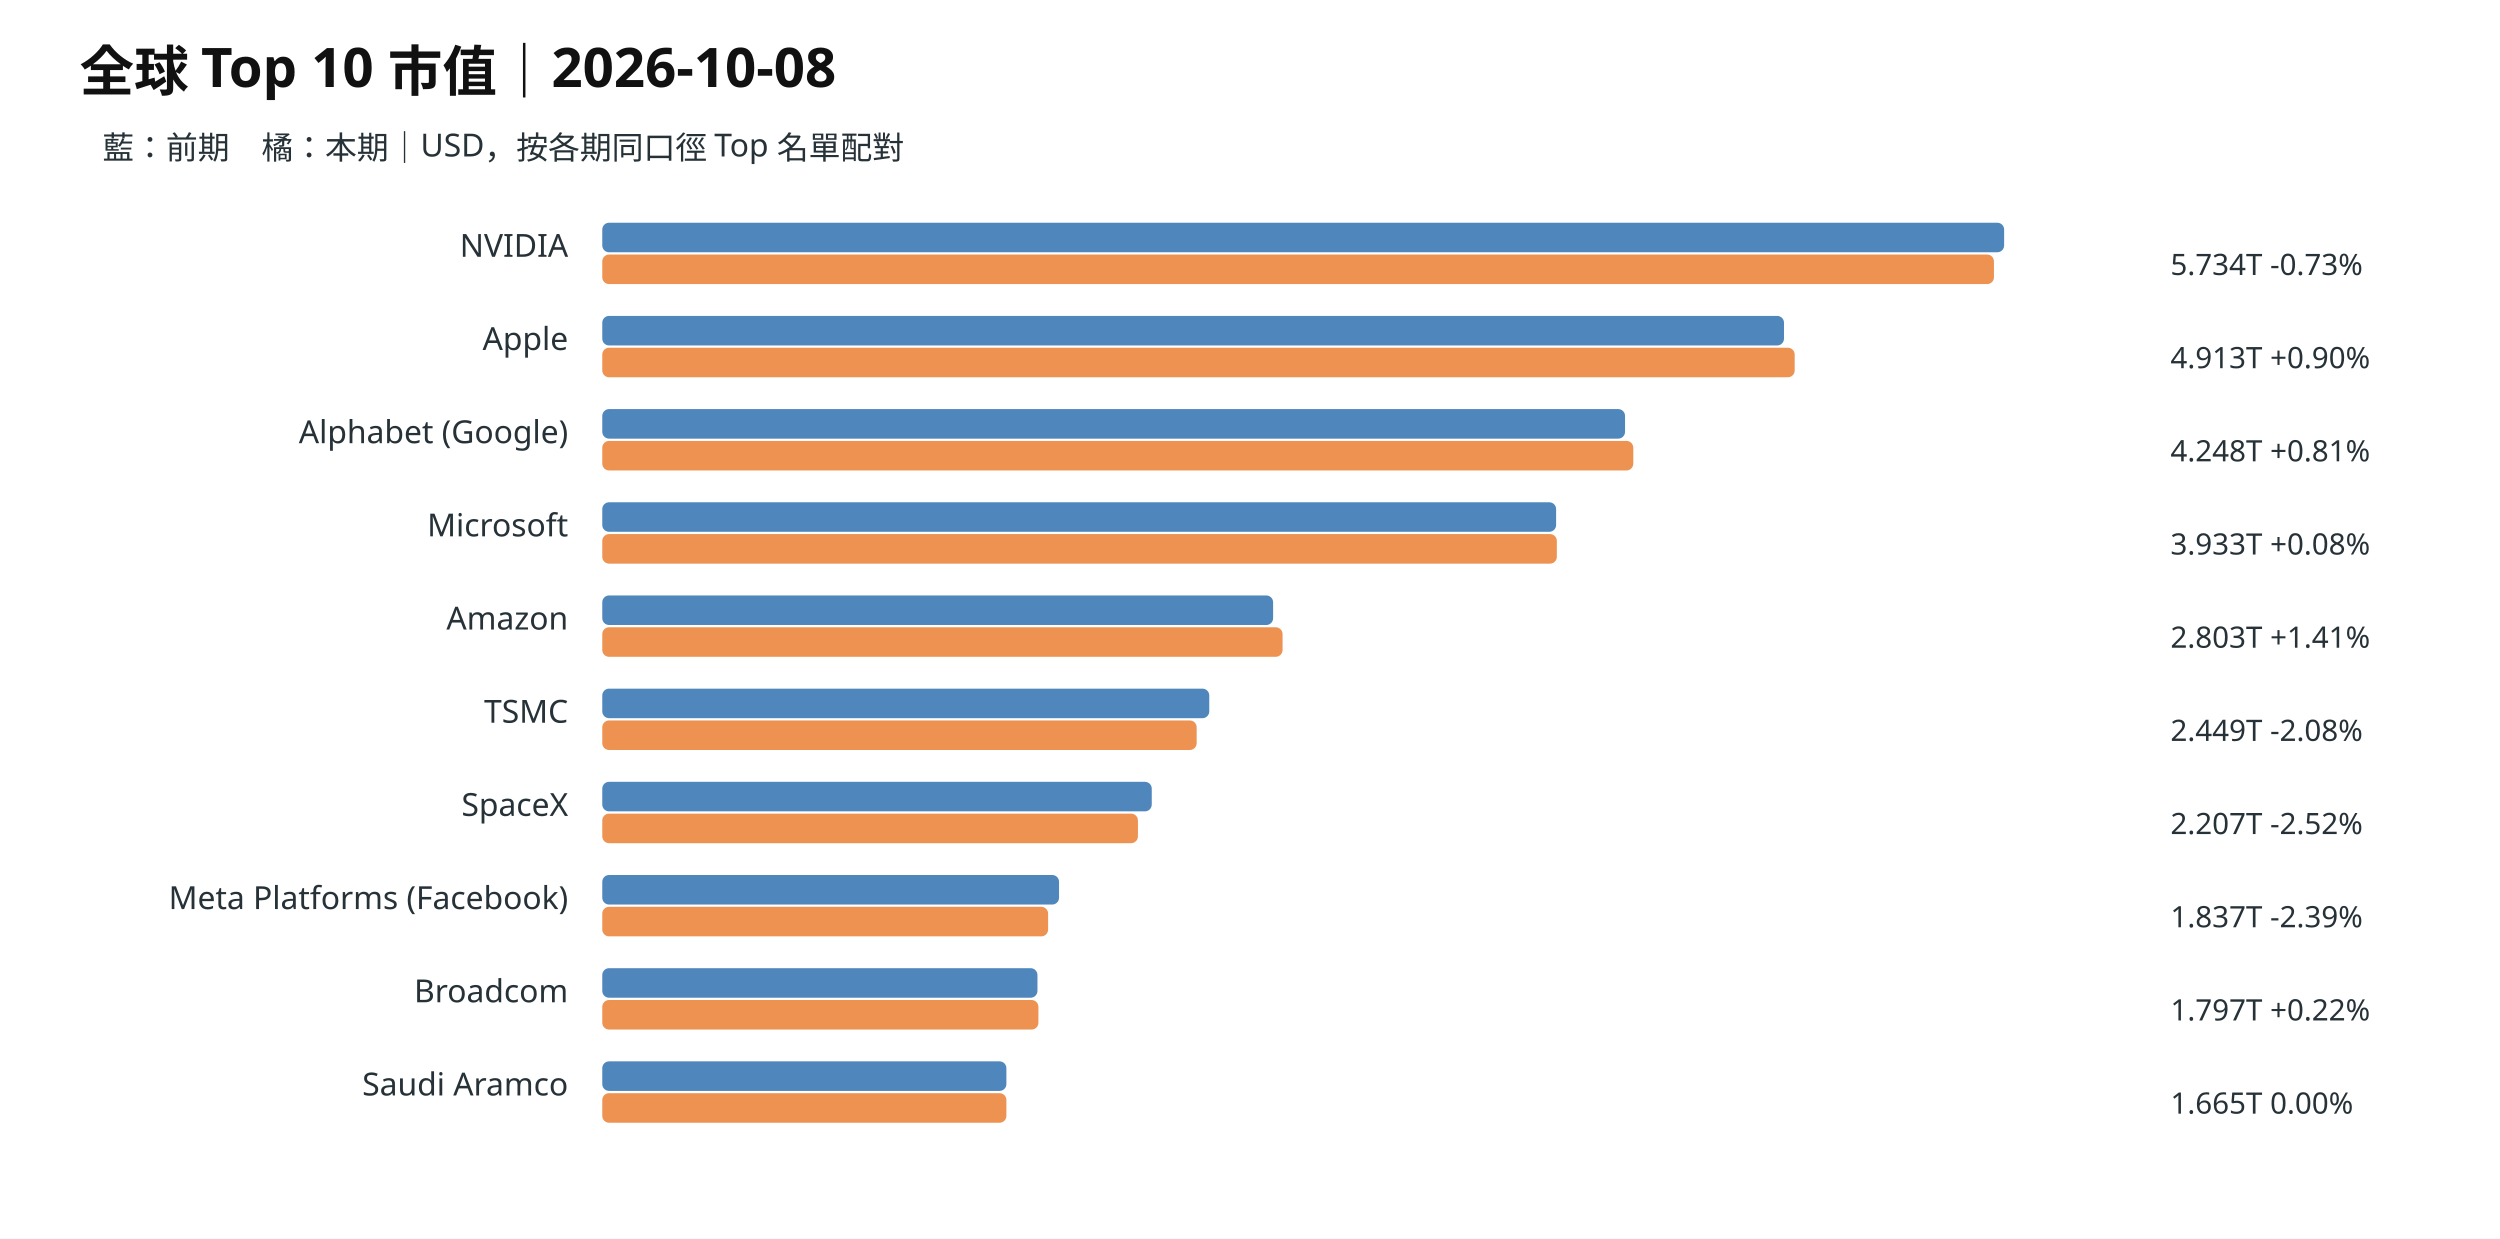
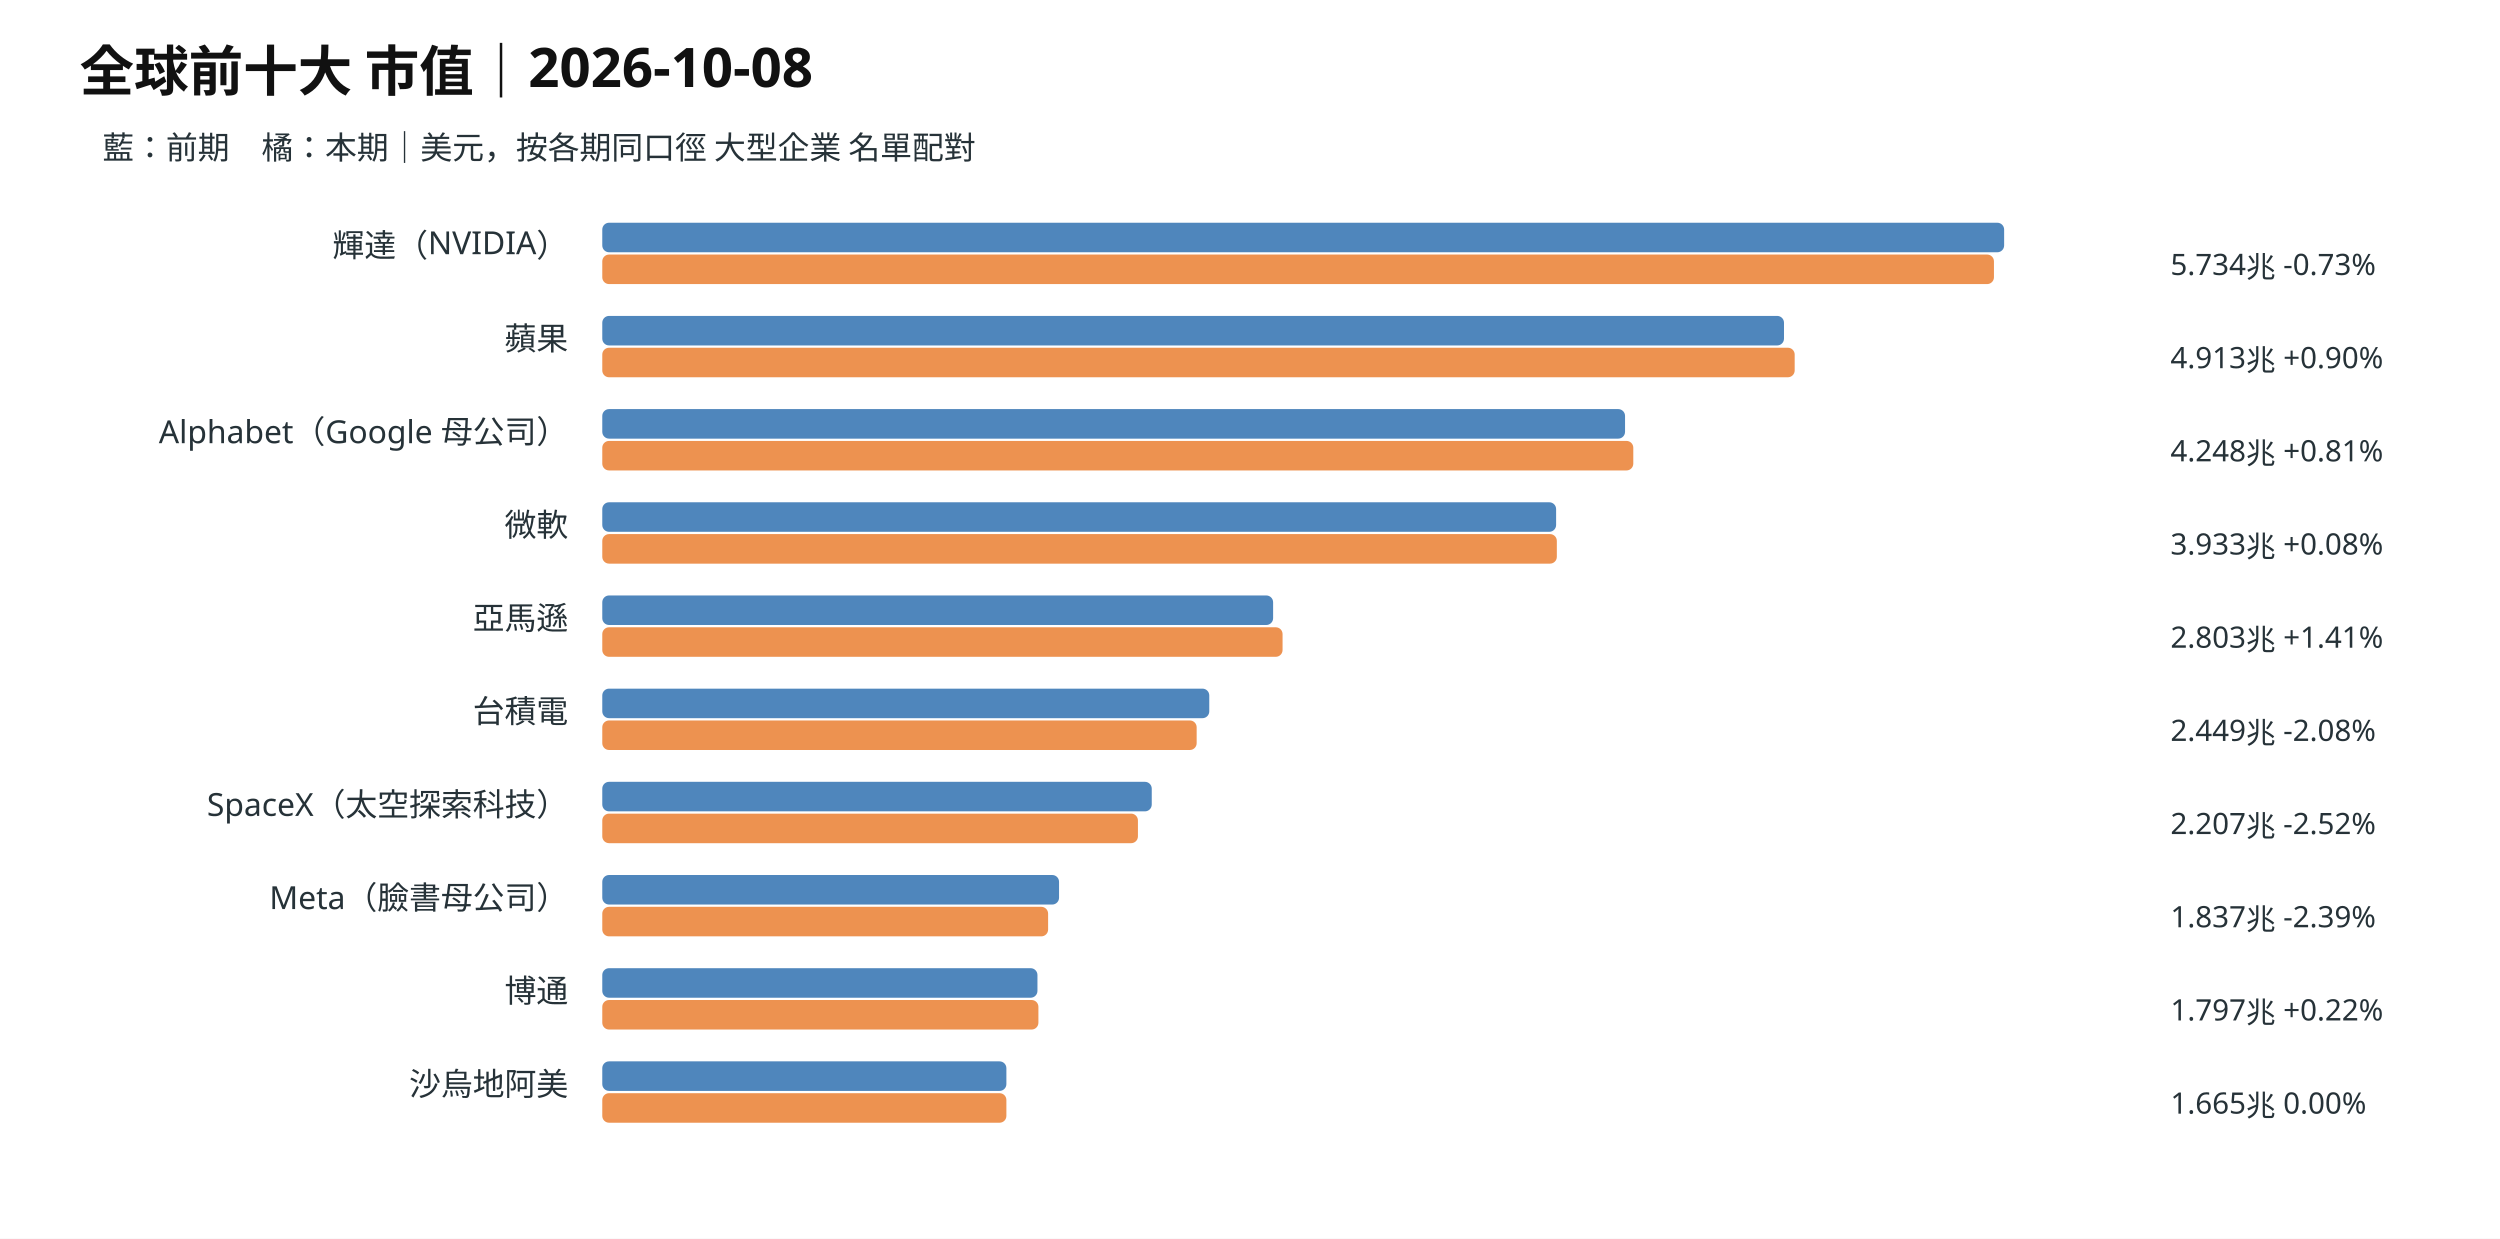
- <svg xmlns="http://www.w3.org/2000/svg" viewBox="0 0 1100 545" role="img" aria-label="全球 Top 10 市值｜2026-10-08">
+ <svg xmlns="http://www.w3.org/2000/svg" viewBox="0 0 1100 545" role="img" aria-label="全球前十大 市值｜2026-10-08">
  <rect width="1100" height="545" fill="white" />
-   <text x="35" y="40" font-family="sans-serif" font-size="24" font-weight="700" fill="#111">全球 Top 10 市值｜2026-10-08</text>
-   <text x="45" y="70" font-family="sans-serif" font-size="14" fill="#263238" text-anchor="start">藍：前期　橘：本期｜USD，按各期同口徑 Top 名單配對</text>
-   <text x="250" y="113" font-family="sans-serif" font-size="14" fill="#263238" text-anchor="end">NVIDIA</text>
+   <text x="35" y="40" font-family="sans-serif" font-size="24" font-weight="700" fill="#111">全球前十大 市值｜2026-10-08</text>
+   <text x="45" y="70" font-family="sans-serif" font-size="14" fill="#263238" text-anchor="start">藍：前期　橘：本期｜美元，按各期同口徑 大型企業 名單配對</text>
+   <text x="250" y="113" font-family="sans-serif" font-size="14" fill="#263238" text-anchor="end">輝達（NVIDIA）</text>
  <rect x="265" y="98" width="616.82" height="13" rx="3" fill="#4f86bc" />
  <rect x="265" y="112" width="612.34" height="13" rx="3" fill="#ed9250" />
-   <text x="955" y="121" font-family="sans-serif" font-size="13" fill="#263238" text-anchor="start">5.734T  -0.73%</text>
-   <text x="250" y="154" font-family="sans-serif" font-size="14" fill="#263238" text-anchor="end">Apple</text>
+   <text x="955" y="121" font-family="sans-serif" font-size="13" fill="#263238" text-anchor="start">5.734兆  -0.73%</text>
+   <text x="250" y="154" font-family="sans-serif" font-size="14" fill="#263238" text-anchor="end">蘋果</text>
  <rect x="265" y="139" width="519.96" height="13" rx="3" fill="#4f86bc" />
  <rect x="265" y="153" width="524.66" height="13" rx="3" fill="#ed9250" />
-   <text x="955" y="162" font-family="sans-serif" font-size="13" fill="#263238" text-anchor="start">4.913T  +0.90%</text>
-   <text x="250" y="195" font-family="sans-serif" font-size="14" fill="#263238" text-anchor="end">Alphabet (Google)</text>
+   <text x="955" y="162" font-family="sans-serif" font-size="13" fill="#263238" text-anchor="start">4.913兆  +0.90%</text>
+   <text x="250" y="195" font-family="sans-serif" font-size="14" fill="#263238" text-anchor="end">Alphabet（Google 母公司）</text>
  <rect x="265" y="180" width="450.02" height="13" rx="3" fill="#4f86bc" />
  <rect x="265" y="194" width="453.65" height="13" rx="3" fill="#ed9250" />
-   <text x="955" y="203" font-family="sans-serif" font-size="13" fill="#263238" text-anchor="start">4.248T  +0.81%</text>
-   <text x="250" y="236" font-family="sans-serif" font-size="14" fill="#263238" text-anchor="end">Microsoft</text>
+   <text x="955" y="203" font-family="sans-serif" font-size="13" fill="#263238" text-anchor="start">4.248兆  +0.81%</text>
+   <text x="250" y="236" font-family="sans-serif" font-size="14" fill="#263238" text-anchor="end">微軟</text>
  <rect x="265" y="221" width="419.69" height="13" rx="3" fill="#4f86bc" />
  <rect x="265" y="235" width="420.01" height="13" rx="3" fill="#ed9250" />
-   <text x="955" y="244" font-family="sans-serif" font-size="13" fill="#263238" text-anchor="start">3.933T  +0.08%</text>
-   <text x="250" y="277" font-family="sans-serif" font-size="14" fill="#263238" text-anchor="end">Amazon</text>
+   <text x="955" y="244" font-family="sans-serif" font-size="13" fill="#263238" text-anchor="start">3.933兆  +0.08%</text>
+   <text x="250" y="277" font-family="sans-serif" font-size="14" fill="#263238" text-anchor="end">亞馬遜</text>
  <rect x="265" y="262" width="295.17" height="13" rx="3" fill="#4f86bc" />
  <rect x="265" y="276" width="299.33" height="13" rx="3" fill="#ed9250" />
-   <text x="955" y="285" font-family="sans-serif" font-size="13" fill="#263238" text-anchor="start">2.803T  +1.41%</text>
-   <text x="250" y="318" font-family="sans-serif" font-size="14" fill="#263238" text-anchor="end">TSMC</text>
+   <text x="955" y="285" font-family="sans-serif" font-size="13" fill="#263238" text-anchor="start">2.803兆  +1.41%</text>
+   <text x="250" y="318" font-family="sans-serif" font-size="14" fill="#263238" text-anchor="end">台積電</text>
  <rect x="265" y="303" width="267.08" height="13" rx="3" fill="#4f86bc" />
  <rect x="265" y="317" width="261.53" height="13" rx="3" fill="#ed9250" />
-   <text x="955" y="326" font-family="sans-serif" font-size="13" fill="#263238" text-anchor="start">2.449T  -2.08%</text>
-   <text x="250" y="359" font-family="sans-serif" font-size="14" fill="#263238" text-anchor="end">SpaceX</text>
+   <text x="955" y="326" font-family="sans-serif" font-size="13" fill="#263238" text-anchor="start">2.449兆  -2.08%</text>
+   <text x="250" y="359" font-family="sans-serif" font-size="14" fill="#263238" text-anchor="end">SpaceX（太空探索科技）</text>
  <rect x="265" y="344" width="241.77" height="13" rx="3" fill="#4f86bc" />
  <rect x="265" y="358" width="235.69" height="13" rx="3" fill="#ed9250" />
-   <text x="955" y="367" font-family="sans-serif" font-size="13" fill="#263238" text-anchor="start">2.207T  -2.52%</text>
-   <text x="250" y="400" font-family="sans-serif" font-size="14" fill="#263238" text-anchor="end">Meta Platforms (Facebook)</text>
+   <text x="955" y="367" font-family="sans-serif" font-size="13" fill="#263238" text-anchor="start">2.207兆  -2.52%</text>
+   <text x="250" y="400" font-family="sans-serif" font-size="14" fill="#263238" text-anchor="end">Meta（臉書母公司）</text>
  <rect x="265" y="385" width="200.98" height="13" rx="3" fill="#4f86bc" />
  <rect x="265" y="399" width="196.17" height="13" rx="3" fill="#ed9250" />
-   <text x="955" y="408" font-family="sans-serif" font-size="13" fill="#263238" text-anchor="start">1.837T  -2.39%</text>
-   <text x="250" y="441" font-family="sans-serif" font-size="14" fill="#263238" text-anchor="end">Broadcom</text>
+   <text x="955" y="408" font-family="sans-serif" font-size="13" fill="#263238" text-anchor="start">1.837兆  -2.39%</text>
+   <text x="250" y="441" font-family="sans-serif" font-size="14" fill="#263238" text-anchor="end">博通</text>
  <rect x="265" y="426" width="191.48" height="13" rx="3" fill="#4f86bc" />
  <rect x="265" y="440" width="191.90" height="13" rx="3" fill="#ed9250" />
-   <text x="955" y="449" font-family="sans-serif" font-size="13" fill="#263238" text-anchor="start">1.797T  +0.22%</text>
-   <text x="250" y="482" font-family="sans-serif" font-size="14" fill="#263238" text-anchor="end">Saudi Aramco</text>
+   <text x="955" y="449" font-family="sans-serif" font-size="13" fill="#263238" text-anchor="start">1.797兆  +0.22%</text>
+   <text x="250" y="482" font-family="sans-serif" font-size="14" fill="#263238" text-anchor="end">沙烏地阿美</text>
  <rect x="265" y="467" width="177.81" height="13" rx="3" fill="#4f86bc" />
  <rect x="265" y="481" width="177.81" height="13" rx="3" fill="#ed9250" />
-   <text x="955" y="490" font-family="sans-serif" font-size="13" fill="#263238" text-anchor="start">1.665T  0.00%</text>
+   <text x="955" y="490" font-family="sans-serif" font-size="13" fill="#263238" text-anchor="start">1.665兆  0.00%</text>
</svg>
